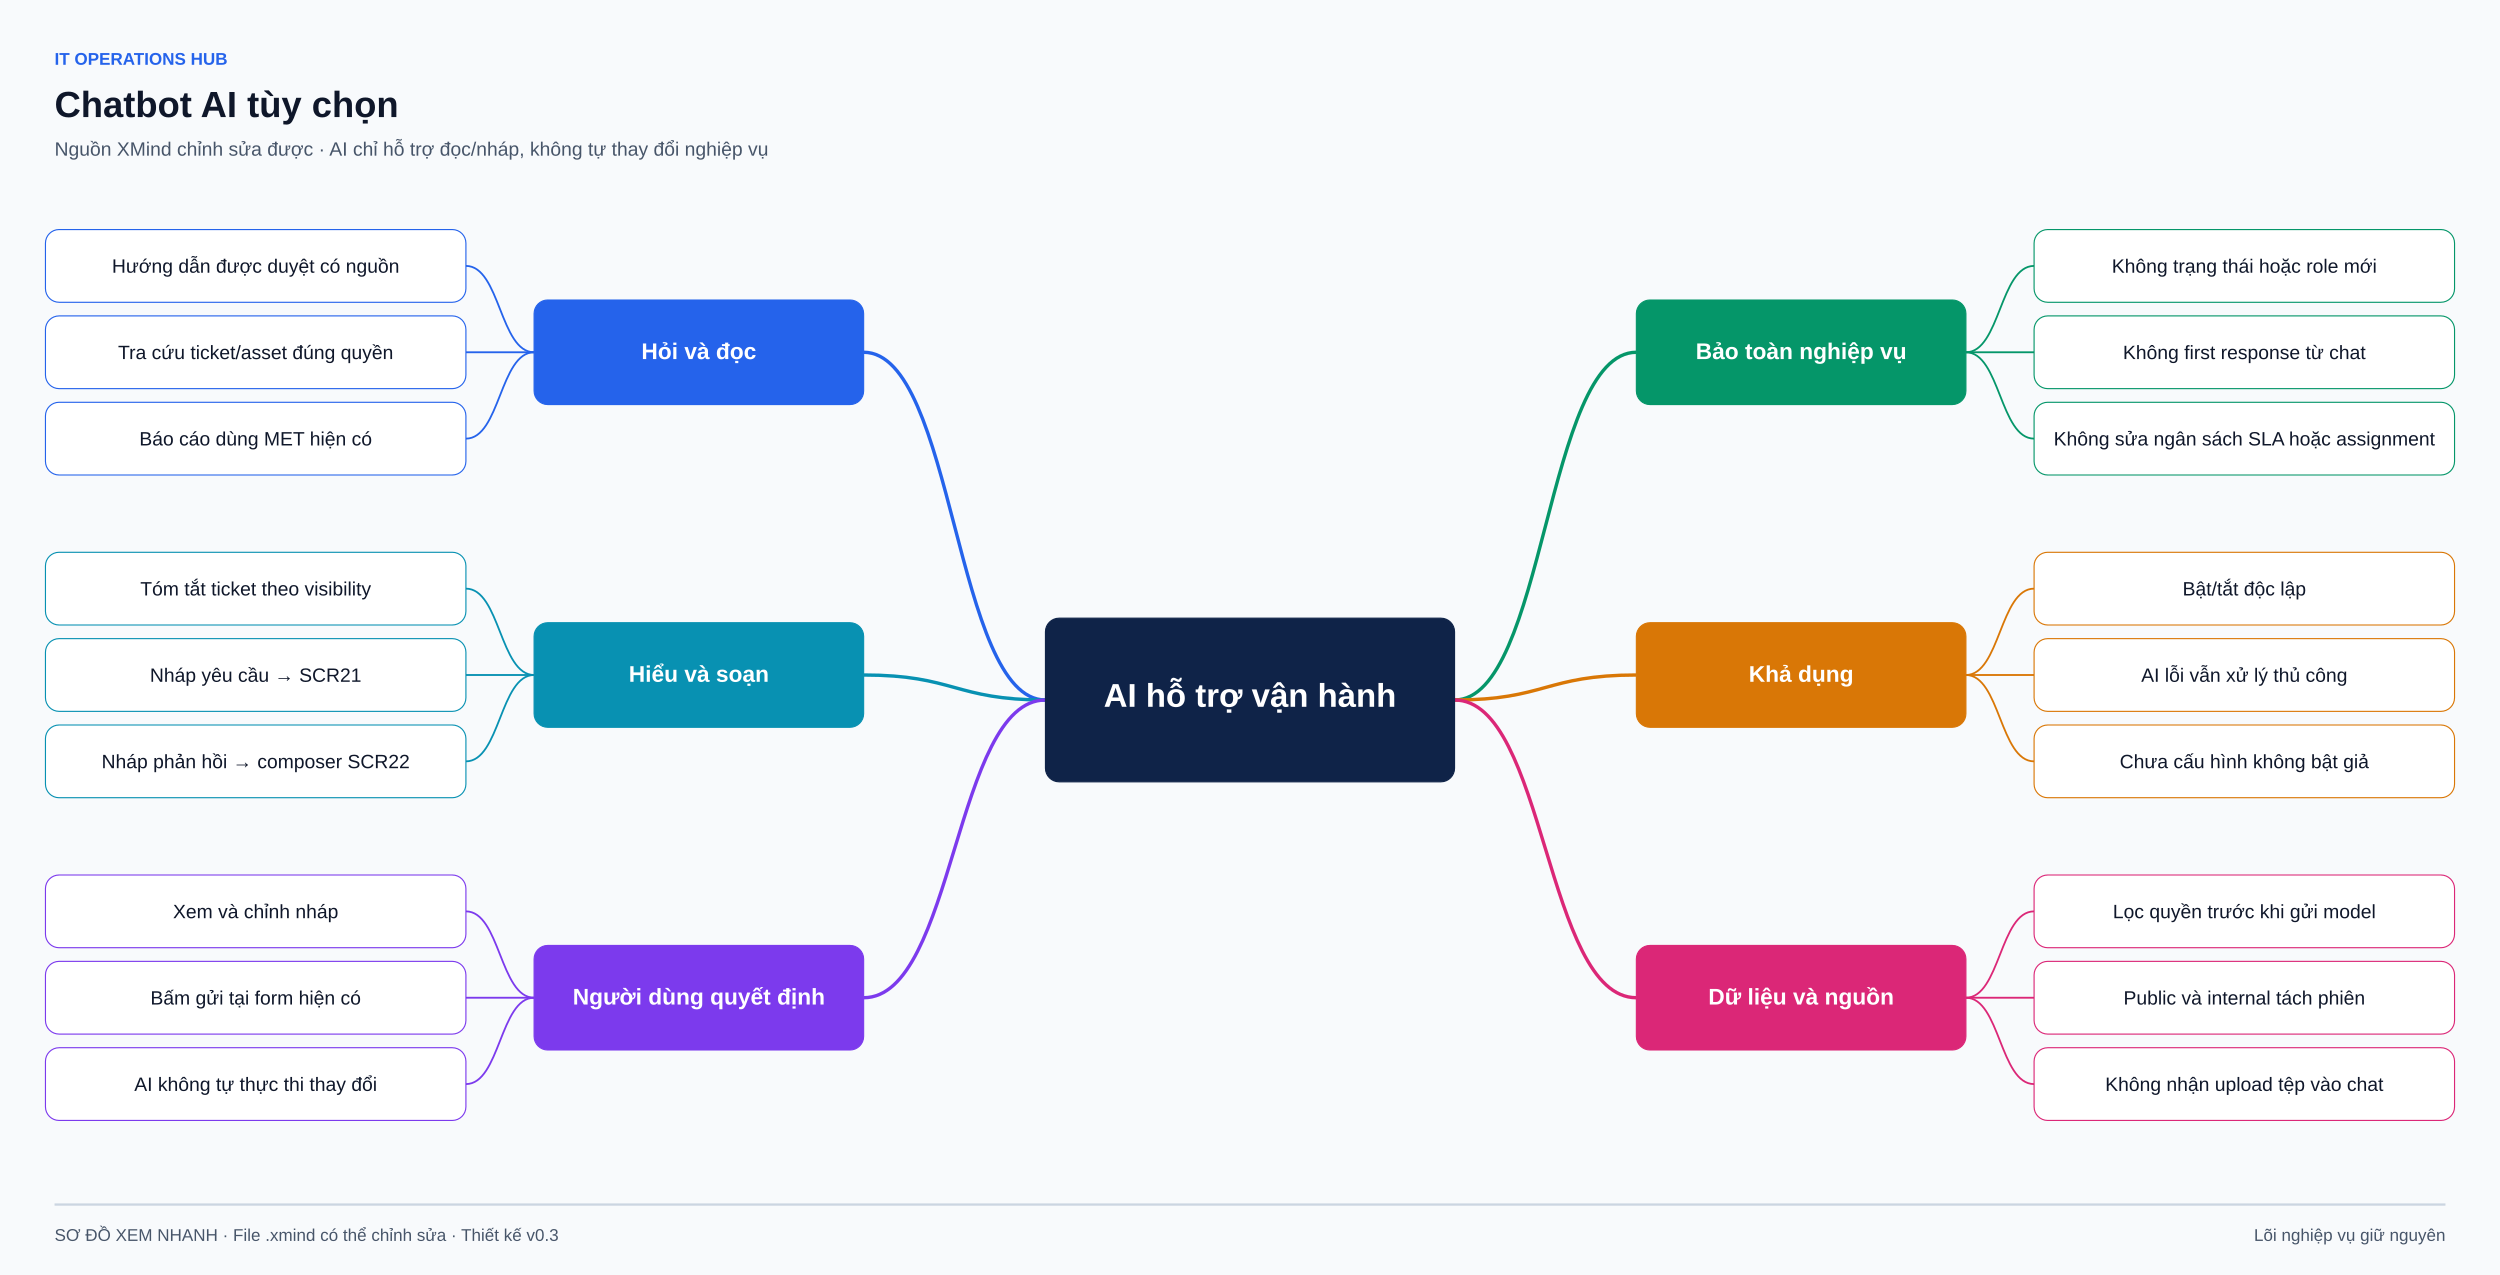
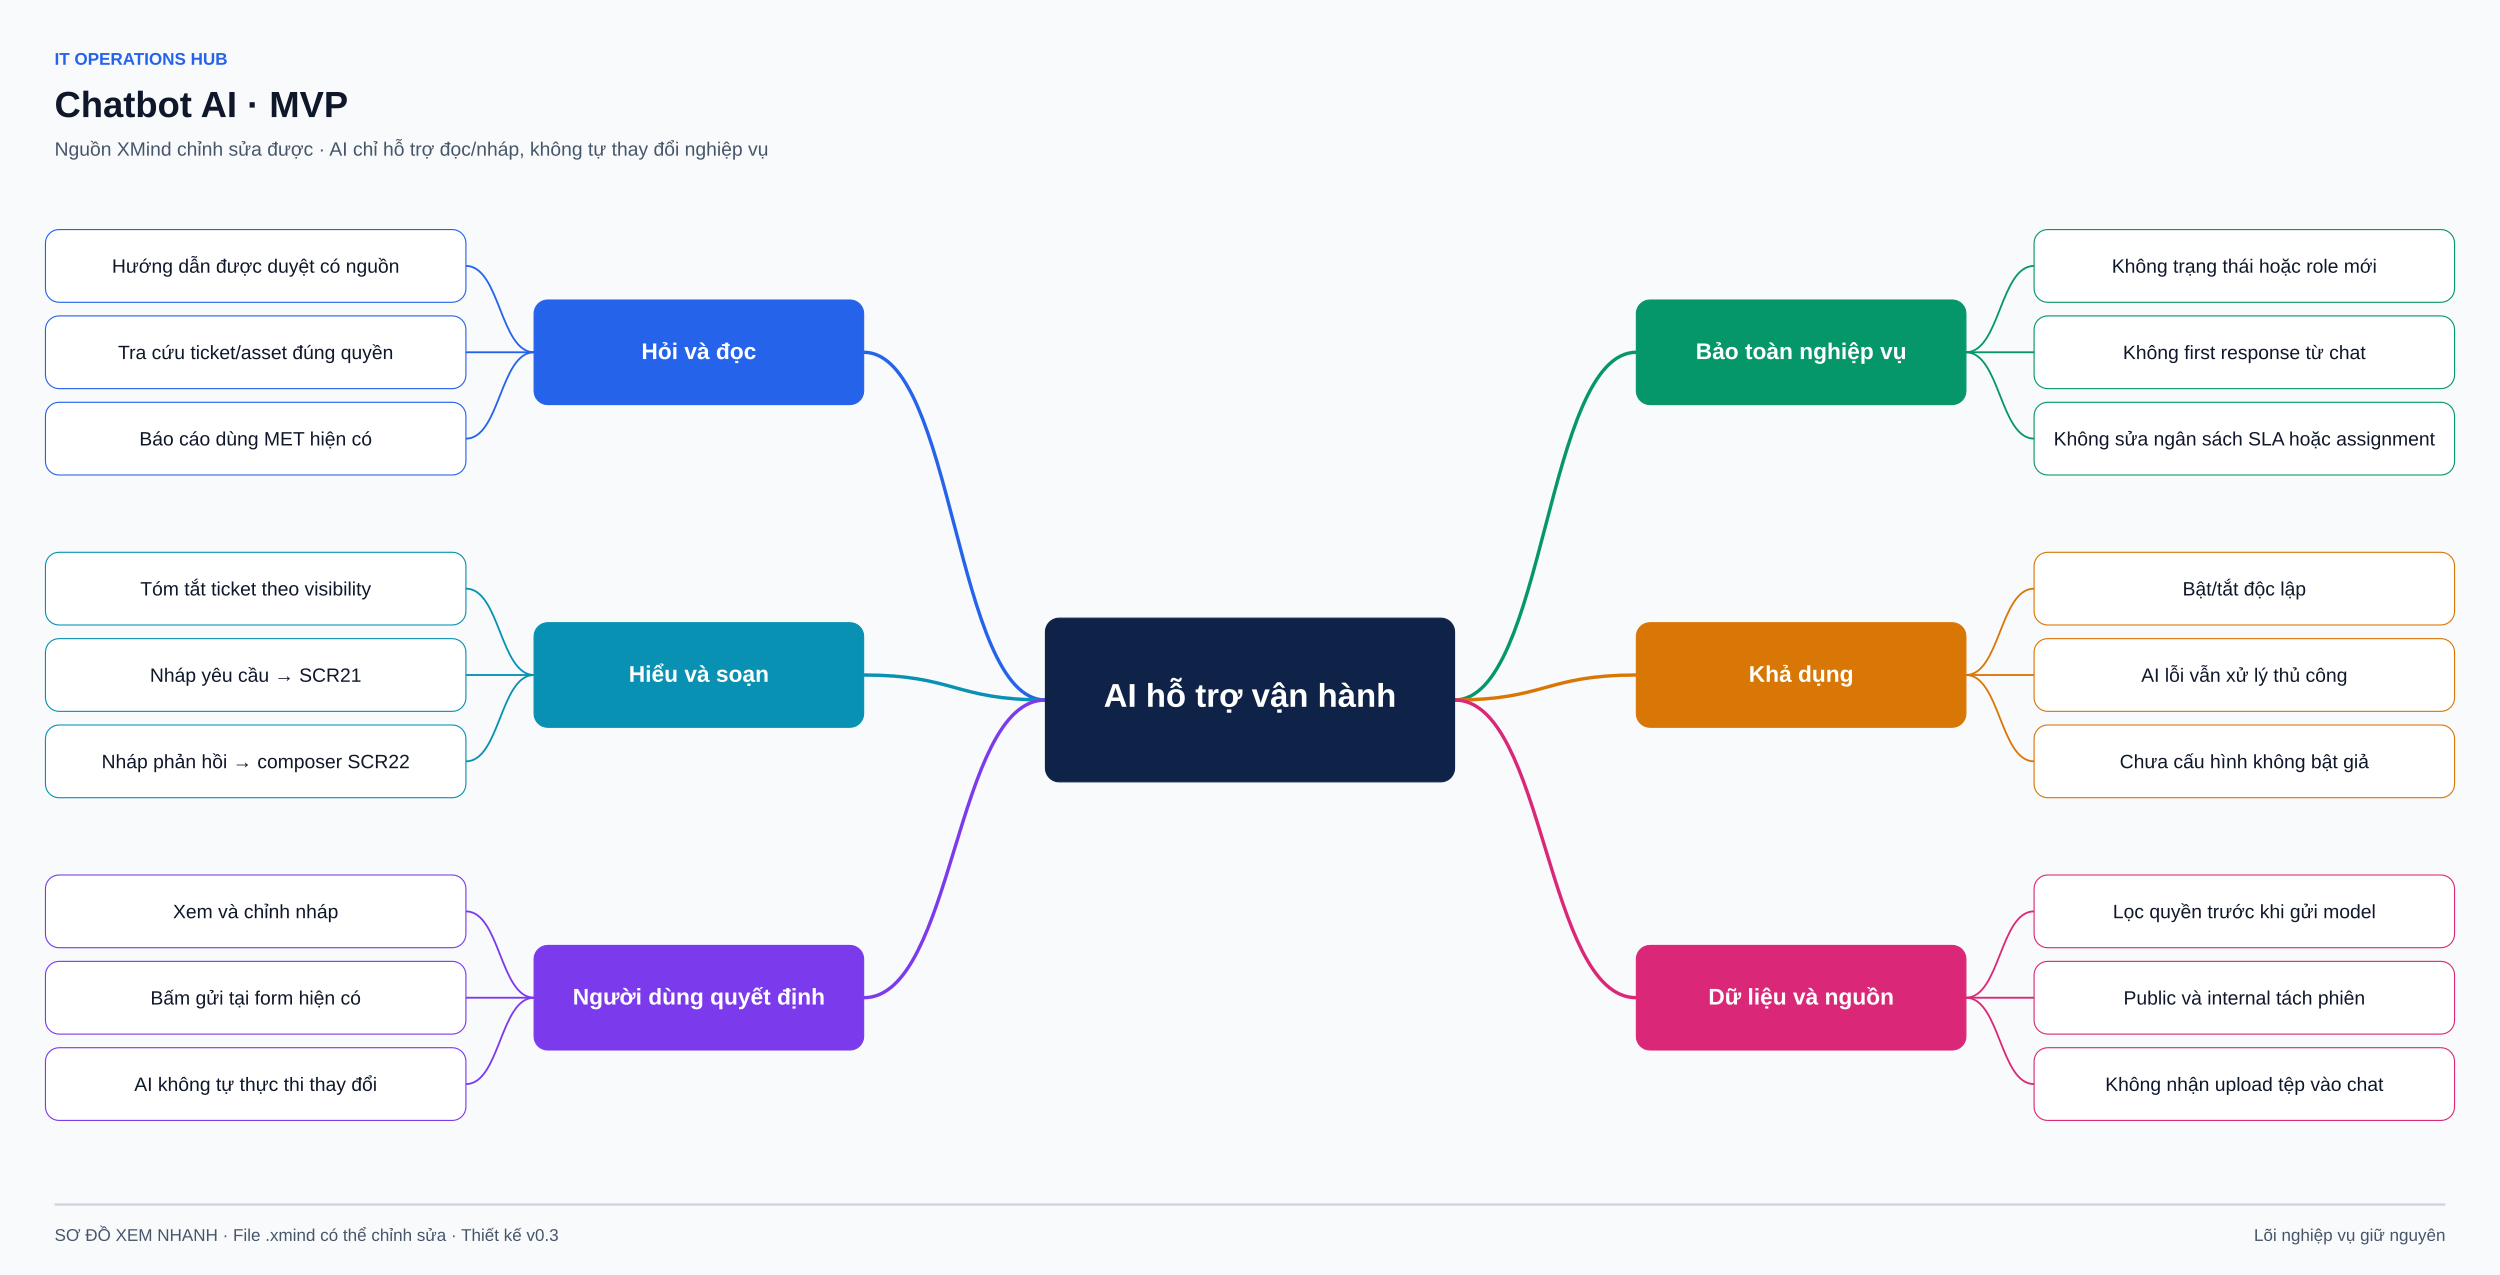
<svg xmlns="http://www.w3.org/2000/svg" width="2200" height="1122" viewBox="0 0 2200 1122" role="img" aria-labelledby="title desc">
  <style>text{font-family:Segoe UI,Arial,sans-serif}</style>
  <rect x="0" y="0" width="2200" height="1122" rx="0" fill="#F8FAFC" />
  <text x="48" y="57" font-size="15" font-weight="700" fill="#2563EB" text-anchor="start">IT OPERATIONS HUB</text>
-   <text x="48" y="103" font-size="32" font-weight="700" fill="#0F172A" text-anchor="start">Chatbot AI tùy chọn</text>
+   <text x="48" y="103" font-size="32" font-weight="700" fill="#0F172A" text-anchor="start">Chatbot AI · MVP</text>
  <text x="48" y="137" font-size="17" font-weight="400" fill="#475569" text-anchor="start">Nguồn XMind chỉnh sửa được · AI chỉ hỗ trợ đọc/nháp, không tự thay đổi nghiệp vụ</text>
  <path d="M 920 616.0 C 840.0 616.0 840.0 310.0 760 310.0" fill="none" stroke="#2563EB" stroke-width="3" />
  <path d="M 470 310.0 C 440.0 310.0 440.0 234.0 410 234.0" fill="none" stroke="#2563EB" stroke-width="1.6" />
  <rect x="40" y="202.0" width="370" height="64" rx="12" fill="white" stroke="#2563EB" />
  <text x="225.0" y="240.0" font-size="17" font-weight="400" fill="#0F172A" text-anchor="middle">Hướng dẫn được duyệt có nguồn</text>
  <path d="M 470 310.0 C 440.0 310.0 440.0 310.0 410 310.0" fill="none" stroke="#2563EB" stroke-width="1.6" />
  <rect x="40" y="278.0" width="370" height="64" rx="12" fill="white" stroke="#2563EB" />
  <text x="225.0" y="316.0" font-size="17" font-weight="400" fill="#0F172A" text-anchor="middle">Tra cứu ticket/asset đúng quyền</text>
  <path d="M 470 310.0 C 440.0 310.0 440.0 386.0 410 386.0" fill="none" stroke="#2563EB" stroke-width="1.6" />
  <rect x="40" y="354.0" width="370" height="64" rx="12" fill="white" stroke="#2563EB" />
  <text x="225.0" y="392.0" font-size="17" font-weight="400" fill="#0F172A" text-anchor="middle">Báo cáo dùng MET hiện có</text>
  <rect x="470" y="264.0" width="290" height="92" rx="12" fill="#2563EB" stroke="#2563EB" />
  <text x="615.0" y="316.0" font-size="20" font-weight="600" fill="white" text-anchor="middle">Hỏi và đọc</text>
  <path d="M 920 616.0 C 840.0 616.0 840.0 594.0 760 594.0" fill="none" stroke="#0891B2" stroke-width="3" />
  <path d="M 470 594.0 C 440.0 594.0 440.0 518.0 410 518.0" fill="none" stroke="#0891B2" stroke-width="1.6" />
  <rect x="40" y="486.0" width="370" height="64" rx="12" fill="white" stroke="#0891B2" />
  <text x="225.0" y="524.0" font-size="17" font-weight="400" fill="#0F172A" text-anchor="middle">Tóm tắt ticket theo visibility</text>
  <path d="M 470 594.0 C 440.0 594.0 440.0 594.0 410 594.0" fill="none" stroke="#0891B2" stroke-width="1.6" />
  <rect x="40" y="562.0" width="370" height="64" rx="12" fill="white" stroke="#0891B2" />
  <text x="225.0" y="600.0" font-size="17" font-weight="400" fill="#0F172A" text-anchor="middle">Nháp yêu cầu → SCR21</text>
  <path d="M 470 594.0 C 440.0 594.0 440.0 670.0 410 670.0" fill="none" stroke="#0891B2" stroke-width="1.6" />
  <rect x="40" y="638.0" width="370" height="64" rx="12" fill="white" stroke="#0891B2" />
  <text x="225.0" y="676.0" font-size="17" font-weight="400" fill="#0F172A" text-anchor="middle">Nháp phản hồi → composer SCR22</text>
  <rect x="470" y="548.0" width="290" height="92" rx="12" fill="#0891B2" stroke="#0891B2" />
  <text x="615.0" y="600.0" font-size="20" font-weight="600" fill="white" text-anchor="middle">Hiểu và soạn</text>
  <path d="M 920 616.0 C 840.0 616.0 840.0 878.0 760 878.0" fill="none" stroke="#7C3AED" stroke-width="3" />
  <path d="M 470 878.0 C 440.0 878.0 440.0 802.0 410 802.0" fill="none" stroke="#7C3AED" stroke-width="1.6" />
  <rect x="40" y="770.0" width="370" height="64" rx="12" fill="white" stroke="#7C3AED" />
  <text x="225.0" y="808.0" font-size="17" font-weight="400" fill="#0F172A" text-anchor="middle">Xem và chỉnh nháp</text>
  <path d="M 470 878.0 C 440.0 878.0 440.0 878.0 410 878.0" fill="none" stroke="#7C3AED" stroke-width="1.6" />
  <rect x="40" y="846.0" width="370" height="64" rx="12" fill="white" stroke="#7C3AED" />
  <text x="225.0" y="884.0" font-size="17" font-weight="400" fill="#0F172A" text-anchor="middle">Bấm gửi tại form hiện có</text>
  <path d="M 470 878.0 C 440.0 878.0 440.0 954.0 410 954.0" fill="none" stroke="#7C3AED" stroke-width="1.6" />
  <rect x="40" y="922.0" width="370" height="64" rx="12" fill="white" stroke="#7C3AED" />
  <text x="225.0" y="960.0" font-size="17" font-weight="400" fill="#0F172A" text-anchor="middle">AI không tự thực thi thay đổi</text>
  <rect x="470" y="832.0" width="290" height="92" rx="12" fill="#7C3AED" stroke="#7C3AED" />
  <text x="615.0" y="884.0" font-size="20" font-weight="600" fill="white" text-anchor="middle">Người dùng quyết định</text>
  <path d="M 1280 616.0 C 1360.0 616.0 1360.0 310.0 1440 310.0" fill="none" stroke="#059669" stroke-width="3" />
  <path d="M 1730 310.0 C 1760.0 310.0 1760.0 234.0 1790 234.0" fill="none" stroke="#059669" stroke-width="1.6" />
  <rect x="1790" y="202.0" width="370" height="64" rx="12" fill="white" stroke="#059669" />
  <text x="1975.0" y="240.0" font-size="17" font-weight="400" fill="#0F172A" text-anchor="middle">Không trạng thái hoặc role mới</text>
  <path d="M 1730 310.0 C 1760.0 310.0 1760.0 310.0 1790 310.0" fill="none" stroke="#059669" stroke-width="1.6" />
  <rect x="1790" y="278.0" width="370" height="64" rx="12" fill="white" stroke="#059669" />
  <text x="1975.0" y="316.0" font-size="17" font-weight="400" fill="#0F172A" text-anchor="middle">Không first response từ chat</text>
  <path d="M 1730 310.0 C 1760.0 310.0 1760.0 386.0 1790 386.0" fill="none" stroke="#059669" stroke-width="1.6" />
  <rect x="1790" y="354.0" width="370" height="64" rx="12" fill="white" stroke="#059669" />
  <text x="1975.0" y="392.0" font-size="17" font-weight="400" fill="#0F172A" text-anchor="middle">Không sửa ngân sách SLA hoặc assignment</text>
  <rect x="1440" y="264.0" width="290" height="92" rx="12" fill="#059669" stroke="#059669" />
  <text x="1585.0" y="316.0" font-size="20" font-weight="600" fill="white" text-anchor="middle">Bảo toàn nghiệp vụ</text>
  <path d="M 1280 616.0 C 1360.0 616.0 1360.0 594.0 1440 594.0" fill="none" stroke="#D97706" stroke-width="3" />
  <path d="M 1730 594.0 C 1760.0 594.0 1760.0 518.0 1790 518.0" fill="none" stroke="#D97706" stroke-width="1.6" />
  <rect x="1790" y="486.0" width="370" height="64" rx="12" fill="white" stroke="#D97706" />
  <text x="1975.0" y="524.0" font-size="17" font-weight="400" fill="#0F172A" text-anchor="middle">Bật/tắt độc lập</text>
  <path d="M 1730 594.0 C 1760.0 594.0 1760.0 594.0 1790 594.0" fill="none" stroke="#D97706" stroke-width="1.6" />
  <rect x="1790" y="562.0" width="370" height="64" rx="12" fill="white" stroke="#D97706" />
  <text x="1975.0" y="600.0" font-size="17" font-weight="400" fill="#0F172A" text-anchor="middle">AI lỗi vẫn xử lý thủ công</text>
  <path d="M 1730 594.0 C 1760.0 594.0 1760.0 670.0 1790 670.0" fill="none" stroke="#D97706" stroke-width="1.6" />
  <rect x="1790" y="638.0" width="370" height="64" rx="12" fill="white" stroke="#D97706" />
  <text x="1975.0" y="676.0" font-size="17" font-weight="400" fill="#0F172A" text-anchor="middle">Chưa cấu hình không bật giả</text>
  <rect x="1440" y="548.0" width="290" height="92" rx="12" fill="#D97706" stroke="#D97706" />
  <text x="1585.0" y="600.0" font-size="20" font-weight="600" fill="white" text-anchor="middle">Khả dụng</text>
  <path d="M 1280 616.0 C 1360.0 616.0 1360.0 878.0 1440 878.0" fill="none" stroke="#DB2777" stroke-width="3" />
  <path d="M 1730 878.0 C 1760.0 878.0 1760.0 802.0 1790 802.0" fill="none" stroke="#DB2777" stroke-width="1.6" />
  <rect x="1790" y="770.0" width="370" height="64" rx="12" fill="white" stroke="#DB2777" />
  <text x="1975.0" y="808.0" font-size="17" font-weight="400" fill="#0F172A" text-anchor="middle">Lọc quyền trước khi gửi model</text>
  <path d="M 1730 878.0 C 1760.0 878.0 1760.0 878.0 1790 878.0" fill="none" stroke="#DB2777" stroke-width="1.6" />
  <rect x="1790" y="846.0" width="370" height="64" rx="12" fill="white" stroke="#DB2777" />
  <text x="1975.0" y="884.0" font-size="17" font-weight="400" fill="#0F172A" text-anchor="middle">Public và internal tách phiên</text>
  <path d="M 1730 878.0 C 1760.0 878.0 1760.0 954.0 1790 954.0" fill="none" stroke="#DB2777" stroke-width="1.6" />
  <rect x="1790" y="922.0" width="370" height="64" rx="12" fill="white" stroke="#DB2777" />
  <text x="1975.0" y="960.0" font-size="17" font-weight="400" fill="#0F172A" text-anchor="middle">Không nhận upload tệp vào chat</text>
  <rect x="1440" y="832.0" width="290" height="92" rx="12" fill="#DB2777" stroke="#DB2777" />
  <text x="1585.0" y="884.0" font-size="20" font-weight="600" fill="white" text-anchor="middle">Dữ liệu và nguồn</text>
  <rect x="920" y="544.0" width="360" height="144" rx="12" fill="#0F2348" stroke="#0F2348" />
  <text x="1100.0" y="622.0" font-size="29" font-weight="700" fill="white" text-anchor="middle">AI hỗ trợ vận hành</text>
  <line x1="48" y1="1060" x2="2152" y2="1060" stroke="#CBD5E1" stroke-width="2" />
  <text x="48" y="1092" font-size="15" font-weight="400" fill="#475569" text-anchor="start">SƠ ĐỒ XEM NHANH · File .xmind có thể chỉnh sửa · Thiết kế v0.3</text>
  <text x="2152" y="1092" font-size="15" font-weight="400" fill="#475569" text-anchor="end">Lõi nghiệp vụ giữ nguyên</text>
</svg>
